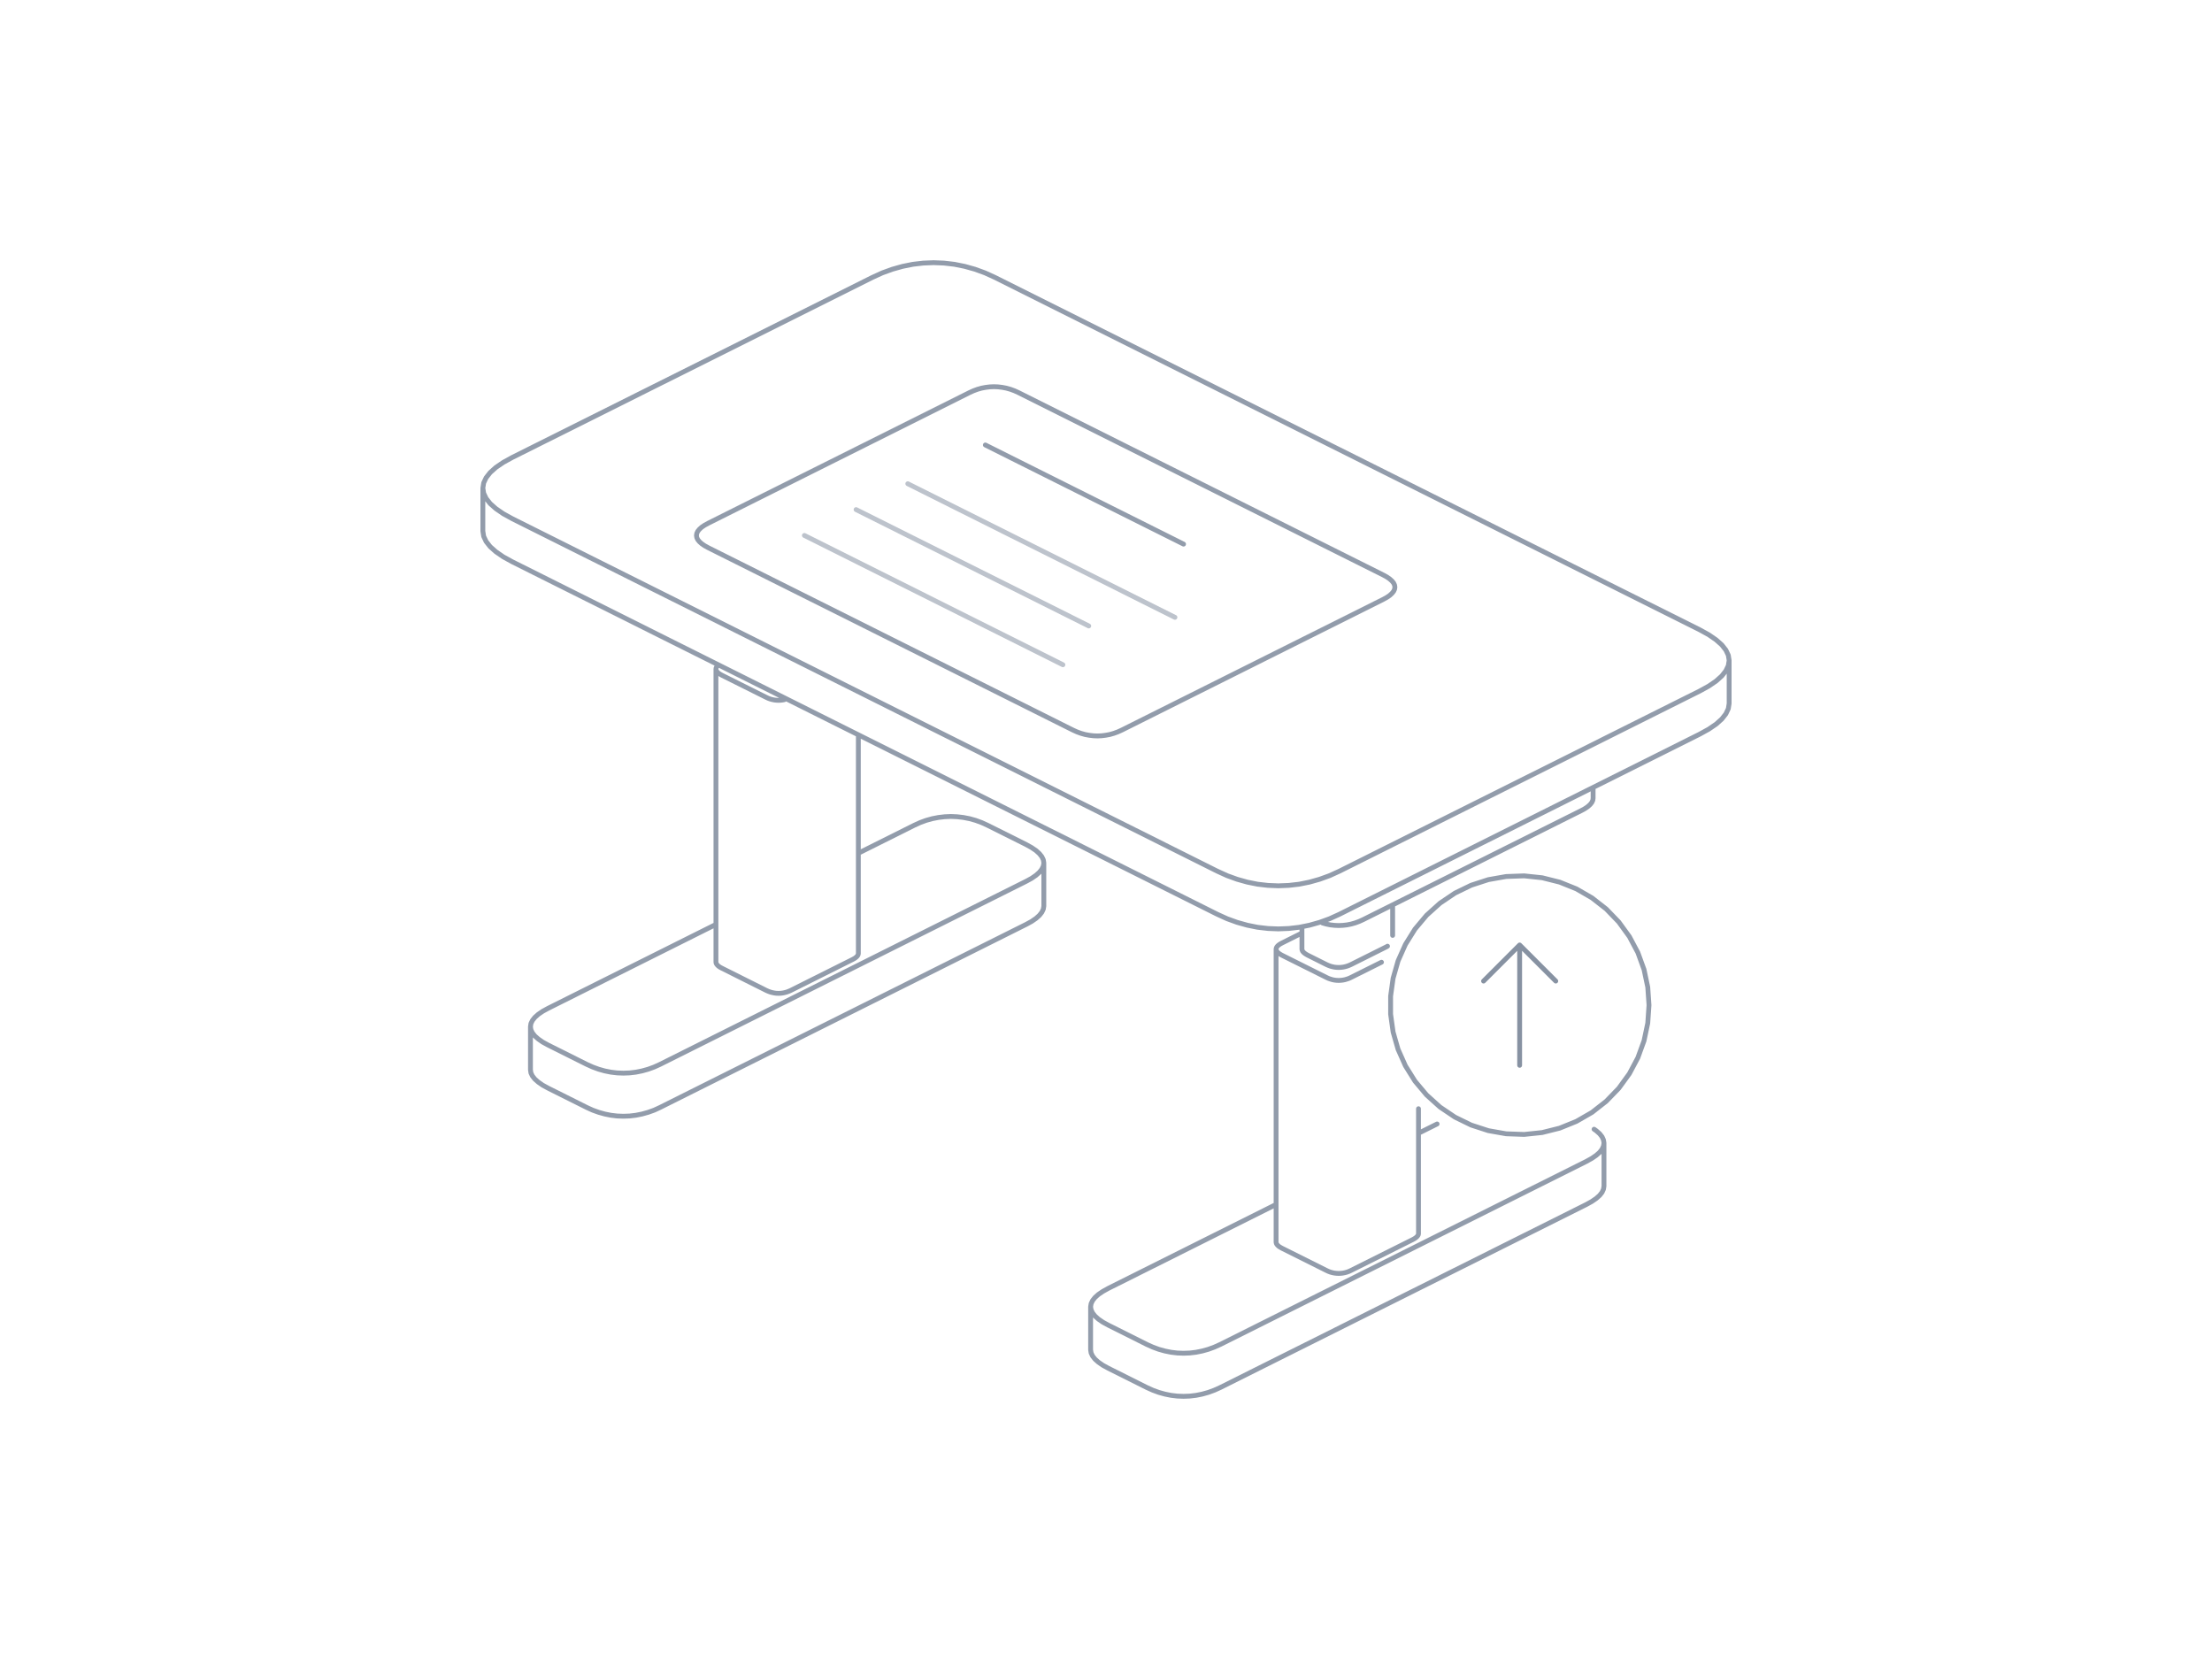
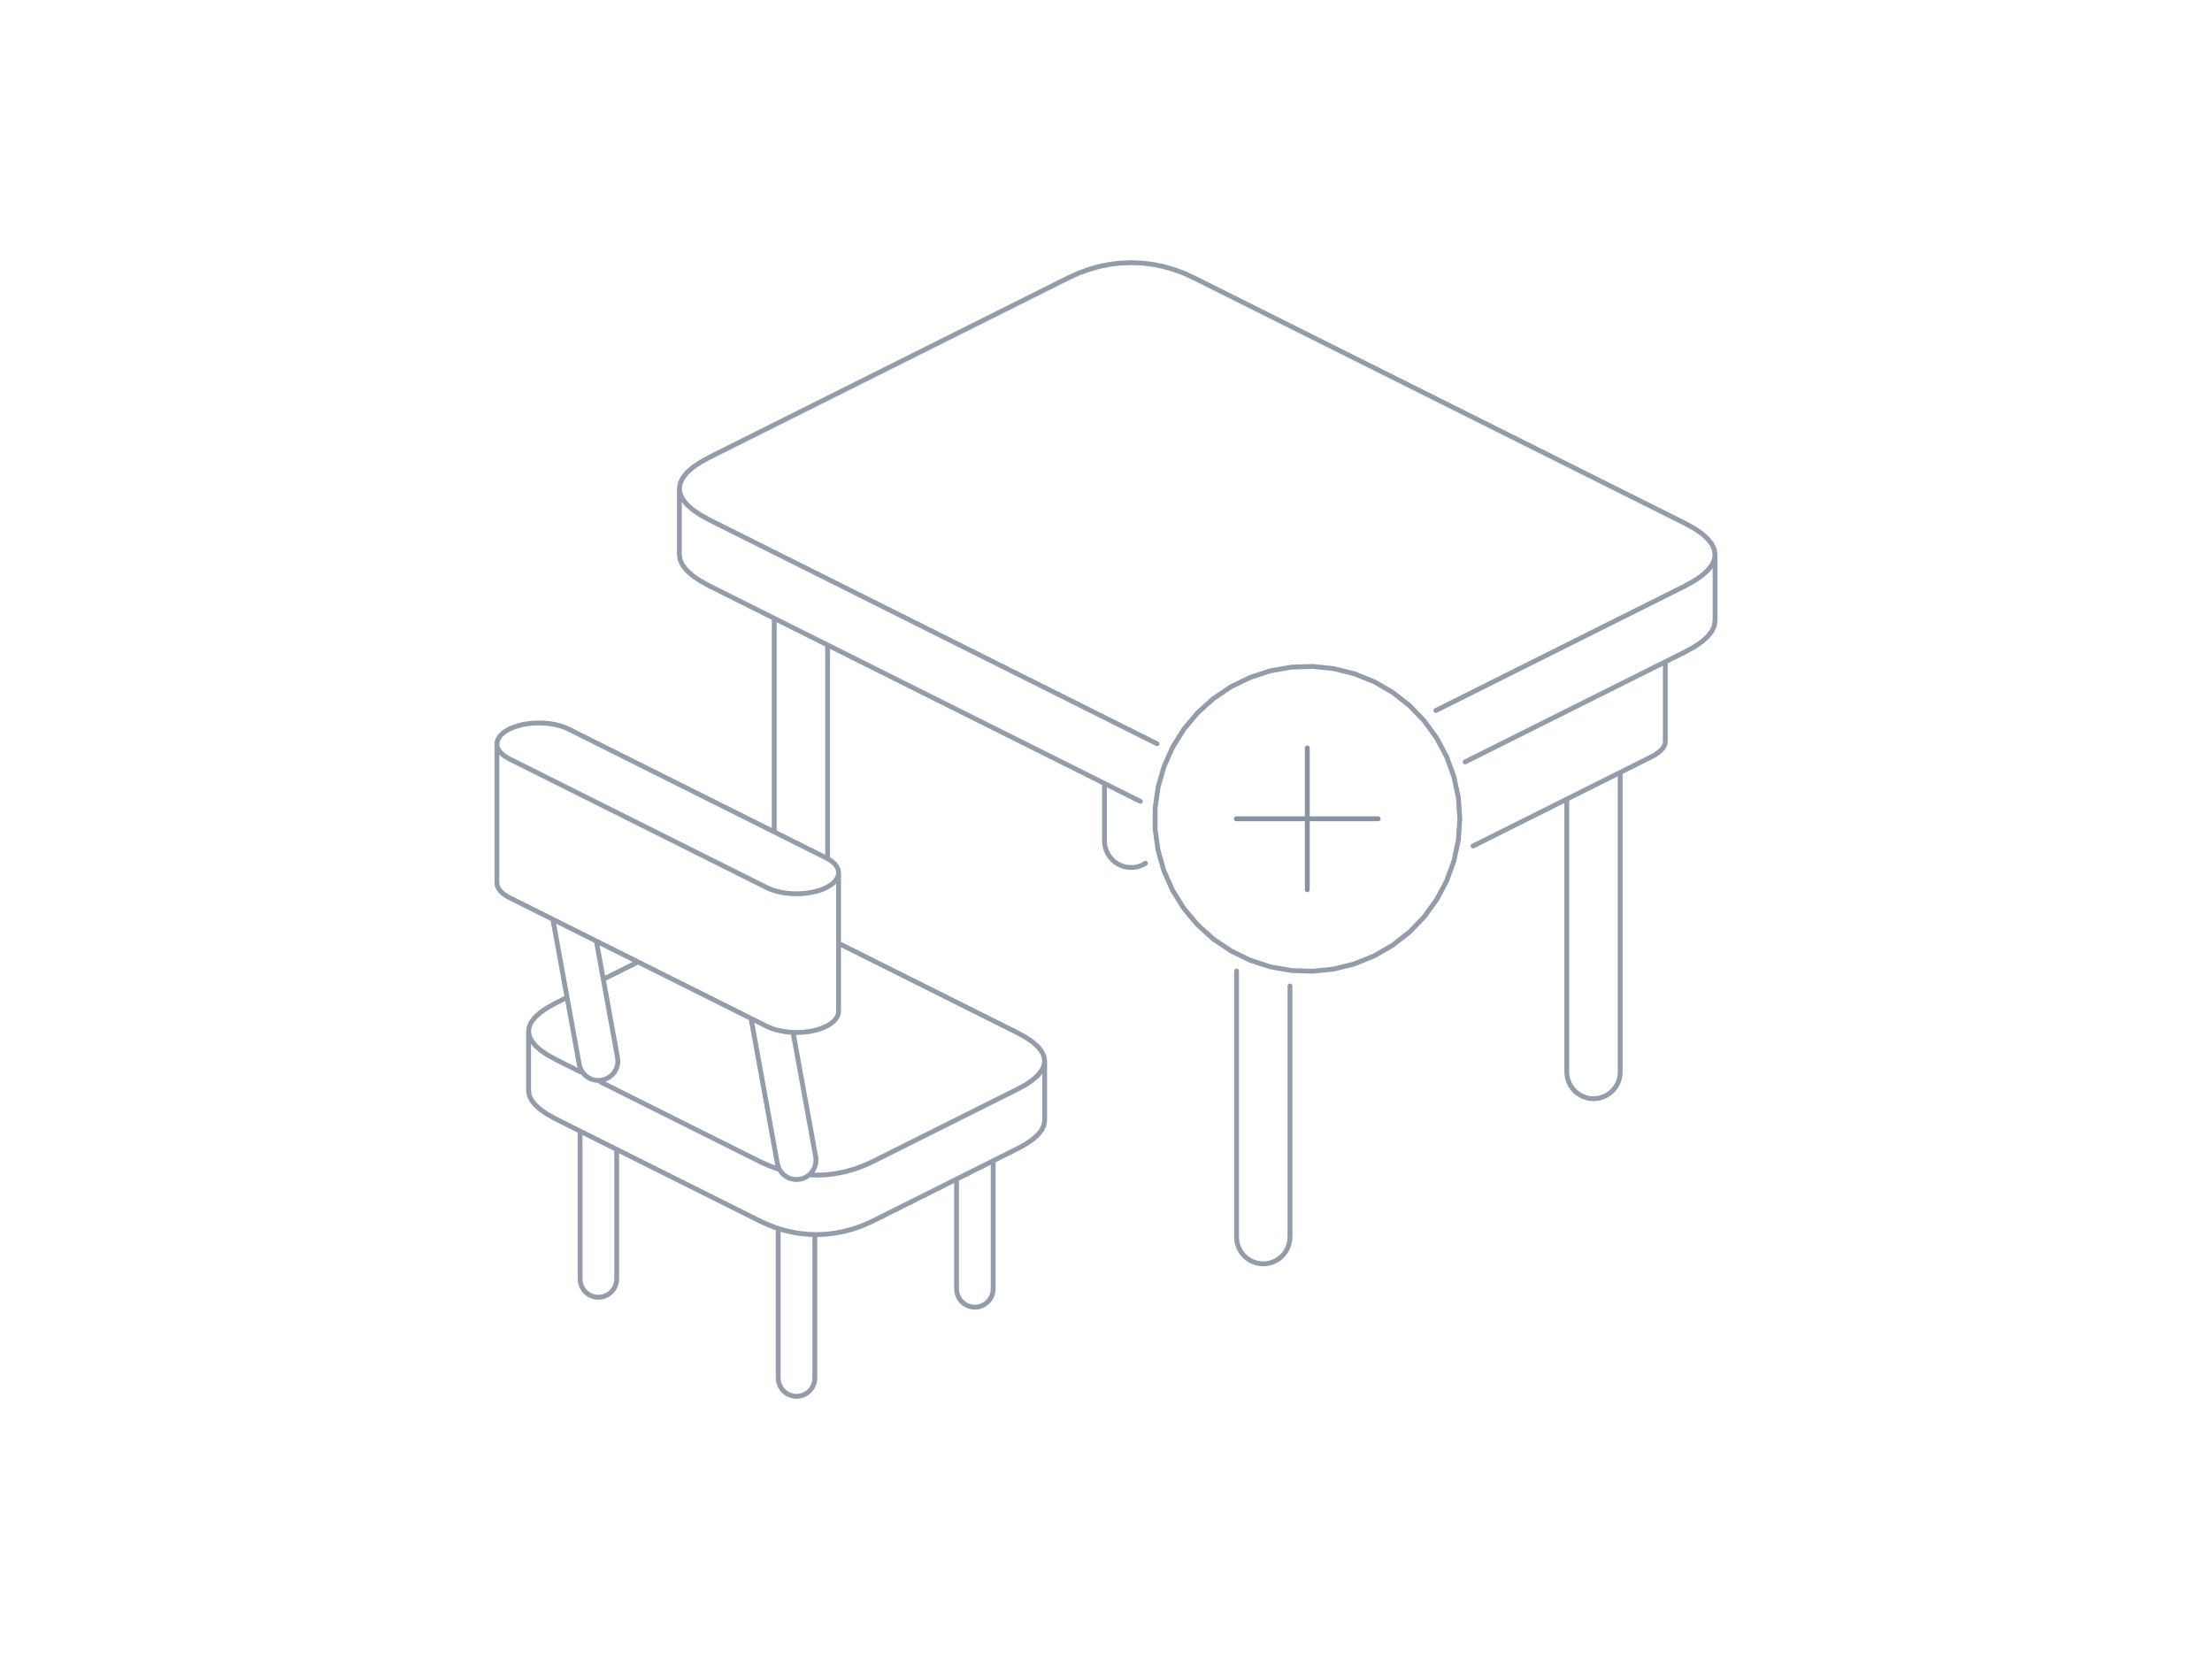
<svg xmlns="http://www.w3.org/2000/svg" viewBox="0 0 480 360" role="img" color="#8792a2" fill="none" stroke="currentColor" stroke-width="1.05" stroke-linecap="round" stroke-linejoin="round">
-   <path vector-effect="non-scaling-stroke" stroke-opacity=".55" d="M196.99,104.97 254.96,133.96 M185.77,110.58 236.26,135.83 M174.55,116.19 230.65,144.25" />
-   <path vector-effect="non-scaling-stroke" stroke-opacity=".9" d="M206.34,177.17 204.99,177.23 203.64,177.39 202.30,177.65 200.97,178.02 199.66,178.50 198.37,179.09 186.61,184.97 M155.01,200.77 118.93,218.81 117.76,219.45 116.81,220.10 116.06,220.77 115.53,221.44 115.21,222.11 115.11,222.79 115.11,232.14 115.21,232.82 115.53,233.49 116.06,234.16 116.81,234.82 117.76,235.48 118.93,236.12 127.31,240.31 128.60,240.90 129.91,241.37 131.23,241.74 132.57,242.01 133.92,242.17 135.28,242.22 136.63,242.17 137.98,242.01 139.32,241.74 140.65,241.37 141.96,240.90 143.24,240.31 222.68,200.59 223.85,199.95 224.81,199.29 225.55,198.63 226.08,197.96 226.40,197.28 226.51,196.61 226.51,187.26 226.40,186.58 226.08,185.91 225.55,185.24 224.81,184.57 223.85,183.92 222.68,183.27 214.31,179.09 213.02,178.50 211.71,178.02 210.38,177.65 209.04,177.39 207.69,177.23 206.34,177.17 M226.51,187.26 226.40,187.93 226.08,188.61 225.55,189.28 224.81,189.94 223.85,190.60 222.68,191.24 143.24,230.96 141.96,231.54 140.65,232.02 139.32,232.39 137.98,232.66 136.63,232.82 135.28,232.87 133.92,232.82 132.57,232.66 131.23,232.39 129.91,232.02 128.60,231.54 127.31,230.96 118.93,226.77 117.76,226.13 116.81,225.47 116.06,224.81 115.53,224.14 115.21,223.47 115.11,222.79 M155.65,144.54 155.50,144.73 155.39,144.96 155.36,145.18 155.36,208.76 155.39,208.99 155.50,209.21 155.68,209.44 155.92,209.66 156.24,209.88 156.63,210.09 166.28,214.92 166.71,215.11 167.15,215.27 167.59,215.39 168.04,215.48 168.49,215.54 168.94,215.55 169.39,215.54 169.84,215.48 170.29,215.39 170.73,215.27 171.16,215.11 171.59,214.92 184.98,208.22 185.37,208.01 185.69,207.79 185.94,207.57 186.12,207.34 186.22,207.12 186.26,206.89 186.26,159.84 M170.22,151.82 169.84,151.90 169.39,151.95 168.94,151.97 168.49,151.95 168.04,151.90 167.59,151.81 167.15,151.69 166.71,151.53 166.28,151.33 156.63,146.51 156.24,146.29 155.92,146.08 155.68,145.85 155.50,145.63 155.39,145.41 155.36,145.18 M311.85,243.90 308.16,245.74 M276.56,261.54 240.49,279.58 239.32,280.23 238.36,280.88 237.62,281.54 237.09,282.21 236.77,282.89 236.66,283.57 236.66,292.92 236.77,293.59 237.09,294.27 237.62,294.94 238.36,295.60 239.32,296.26 240.49,296.90 248.86,301.09 250.15,301.67 251.46,302.15 252.79,302.52 254.13,302.79 255.48,302.95 256.83,303.00 258.18,302.95 259.53,302.79 260.87,302.52 262.20,302.15 263.51,301.67 264.80,301.09 344.24,261.37 345.41,260.72 346.36,260.07 347.11,259.41 347.64,258.74 347.95,258.06 348.06,257.38 348.06,248.03 347.95,247.36 347.64,246.68 347.11,246.01 346.36,245.35 345.91,245.04 M348.06,248.03 347.95,248.71 347.64,249.39 347.11,250.06 346.36,250.72 345.41,251.37 344.24,252.02 264.80,291.74 263.51,292.32 262.20,292.80 260.87,293.17 259.53,293.44 258.18,293.60 256.83,293.65 255.48,293.60 254.13,293.44 252.79,293.17 251.46,292.80 250.15,292.32 248.86,291.74 240.49,287.55 239.32,286.91 238.36,286.25 237.62,285.59 237.09,284.92 236.77,284.24 236.66,283.57 M282.17,202.64 278.19,204.63 277.80,204.84 277.48,205.06 277.23,205.28 277.05,205.51 276.95,205.73 276.91,205.96 276.91,269.54 276.95,269.77 277.05,269.99 277.23,270.21 277.48,270.44 277.80,270.65 278.19,270.87 287.84,275.69 288.27,275.89 288.70,276.05 289.14,276.17 289.59,276.26 290.04,276.31 290.49,276.33 290.94,276.31 291.39,276.26 291.84,276.17 292.28,276.05 292.72,275.89 293.15,275.69 306.54,269.00 306.93,268.78 307.24,268.57 307.49,268.34 307.67,268.12 307.78,267.90 307.81,267.67 307.81,240.59 M299.78,208.80 293.15,212.11 292.72,212.31 292.28,212.46 291.84,212.59 291.39,212.68 290.94,212.73 290.49,212.75 290.04,212.73 289.59,212.68 289.14,212.59 288.70,212.46 288.27,212.31 287.84,212.11 278.19,207.29 277.80,207.07 277.48,206.85 277.23,206.63 277.05,206.41 276.95,206.18 276.91,205.96 M282.52,201.45 282.52,205.96 282.56,206.18 282.66,206.41 282.84,206.63 283.09,206.85 283.41,207.07 283.80,207.29 287.84,209.31 288.27,209.50 288.70,209.66 289.14,209.78 289.59,209.87 290.04,209.92 290.49,209.94 290.94,209.92 291.39,209.87 291.84,209.78 292.28,209.66 292.72,209.50 293.15,209.31 300.93,205.42 301.09,205.32 M302.20,202.98 302.20,196.75 M286.99,200.29 287.80,200.52 288.69,200.70 289.59,200.80 290.49,200.84 291.39,200.80 292.29,200.70 293.19,200.52 294.07,200.27 294.94,199.95 295.80,199.56 343.15,175.89 343.93,175.46 344.57,175.02 345.06,174.58 345.42,174.13 345.63,173.68 345.70,173.23 345.70,171.26 M202.60,57.00 200.34,57.09 198.09,57.35 195.86,57.80 193.65,58.42 191.47,59.21 189.32,60.19 111.15,99.27 109.21,100.34 107.61,101.43 106.37,102.54 105.49,103.66 104.96,104.78 104.78,105.91 104.78,115.26 104.96,116.39 105.49,117.51 106.37,118.63 107.61,119.73 109.21,120.83 111.15,121.90 264.12,198.38 266.27,199.36 268.45,200.15 270.66,200.77 272.90,201.22 275.15,201.48 277.40,201.57 279.66,201.48 281.91,201.22 284.14,200.77 286.35,200.15 288.53,199.36 290.68,198.38 368.85,159.30 370.79,158.23 372.39,157.14 373.63,156.03 374.51,154.91 375.04,153.79 375.22,152.66 375.22,143.31 375.04,142.18 374.51,141.06 373.63,139.94 372.39,138.84 370.79,137.74 368.85,136.67 215.88,60.19 213.73,59.21 211.55,58.42 209.34,57.80 207.10,57.35 204.85,57.09 202.60,57.00 M375.22,143.31 375.04,144.44 374.51,145.56 373.63,146.68 372.39,147.79 370.79,148.88 368.85,149.95 290.68,189.03 288.53,190.01 286.35,190.80 284.14,191.42 281.91,191.87 279.66,192.13 277.40,192.22 275.15,192.13 272.90,191.87 270.66,191.42 268.45,190.80 266.27,190.01 264.12,189.03 111.15,112.55 109.21,111.48 107.61,110.38 106.37,109.28 105.49,108.16 104.96,107.04 104.78,105.91 M232.82,158.42 233.68,158.81 234.55,159.13 235.43,159.38 236.33,159.55 237.23,159.66 238.13,159.70 239.03,159.66 239.93,159.55 240.83,159.38 241.71,159.13 242.58,158.81 243.44,158.42 300.14,130.07 300.92,129.64 301.56,129.21 302.05,128.76 302.41,128.32 302.62,127.87 302.69,127.42 302.62,126.96 302.41,126.51 302.05,126.07 301.56,125.63 300.92,125.19 300.14,124.76 221.00,85.19 220.14,84.80 219.27,84.48 218.38,84.23 217.49,84.06 216.59,83.95 215.69,83.91 214.79,83.95 213.89,84.06 212.99,84.23 212.11,84.48 211.24,84.80 210.38,85.19 153.68,113.54 152.90,113.97 152.26,114.40 151.77,114.85 151.41,115.29 151.20,115.74 151.13,116.19 151.20,116.65 151.41,117.10 151.77,117.54 152.26,117.98 152.90,118.42 153.68,118.85 232.82,158.42 M213.82,96.56 256.83,118.07 M330.74,190.06 326.83,190.20 322.97,190.88 319.25,192.09 315.73,193.80 315.73,193.80 312.48,195.99 309.57,198.61 307.05,201.61 304.98,204.93 303.38,208.51 302.30,212.28 301.76,216.16 301.76,220.07 302.30,223.95 303.38,227.71 304.98,231.29 307.05,234.61 309.57,237.61 312.48,240.23 315.73,242.42 319.25,244.14 322.97,245.35 326.83,246.03 330.74,246.17 334.64,245.76 338.44,244.81 342.07,243.34 345.46,241.39 348.55,238.97 351.27,236.16 353.57,232.99 355.41,229.53 356.75,225.85 357.56,222.02 357.83,218.11 357.83,218.11 357.56,214.21 356.75,210.38 355.41,206.70 353.57,203.24 351.27,200.07 348.55,197.25 345.46,194.84 342.07,192.88 338.44,191.42 334.64,190.47 330.74,190.06 M357.83,218.11 357.56,214.21 356.75,210.38 355.41,206.70 353.57,203.24 351.27,200.07 348.55,197.25 345.46,194.84 342.07,192.88 338.44,191.42 334.64,190.47 330.74,190.06 326.83,190.20 322.97,190.88 319.25,192.09 315.73,193.80 312.48,195.99 309.57,198.61 307.05,201.61 304.98,204.93 303.38,208.51 302.30,212.28 301.76,216.16 301.76,220.07 302.30,223.95 303.38,227.71 304.98,231.29 307.05,234.61 309.57,237.61 312.48,240.23 315.73,242.42 319.25,244.14 322.97,245.35 326.83,246.03 330.74,246.17 334.64,245.76 338.44,244.81 342.07,243.34 345.46,241.39 348.55,238.97 351.27,236.16 353.57,232.99 355.41,229.53 356.75,225.85 357.56,222.02 357.83,218.11" />
-   <path vector-effect="non-scaling-stroke" stroke-opacity="1" d="M329.76,231.17 329.76,205.06 M321.93,212.89 329.76,205.06 337.60,212.89" />
+   <path vector-effect="non-scaling-stroke" stroke-opacity=".9" d="M239.67,170.40 239.67,182.46 239.72,183.22 239.87,183.96 240.11,184.68 240.45,185.36 240.87,185.99 241.37,186.56 241.94,187.06 242.57,187.48 243.25,187.81 243.96,188.06 244.71,188.20 245.46,188.25 246.22,188.20 246.96,188.06 247.68,187.81 248.36,187.48 248.57,187.33 M339.99,173.80 339.99,232.62 340.04,233.38 340.19,234.12 340.44,234.84 340.77,235.52 341.19,236.15 341.69,236.72 342.26,237.22 342.89,237.64 343.57,237.97 344.29,238.22 345.03,238.37 345.79,238.42 346.54,238.37 347.29,238.22 348.00,237.97 348.68,237.64 349.31,237.22 349.88,236.72 350.38,236.15 350.80,235.52 351.14,234.84 351.38,234.12 351.53,233.38 351.58,232.62 351.58,168.01 M168.01,134.57 168.01,180.13 M179.59,185.93 179.59,140.36 M268.33,210.71 268.33,268.45 268.38,269.21 268.53,269.95 268.78,270.67 269.11,271.35 269.53,271.98 270.03,272.55 270.60,273.05 271.23,273.47 271.91,273.80 272.63,274.05 273.37,274.20 274.13,274.25 274.88,274.20 275.63,274.05 276.34,273.80 277.02,273.47 277.65,273.05 278.22,272.55 278.72,271.98 279.14,271.35 279.48,270.67 279.72,269.95 279.87,269.21 279.92,268.45 279.92,213.97 M319.65,183.59 358.11,164.35 359.11,163.81 359.92,163.25 360.55,162.68 361.01,162.11 361.28,161.54 361.37,160.96 361.37,144.01 M245.46,57.00 243.16,57.09 240.86,57.36 238.58,57.81 236.32,58.45 234.09,59.26 231.89,60.26 153.93,99.24 151.94,100.34 150.31,101.45 149.04,102.58 148.14,103.72 147.60,104.87 147.42,106.02 147.42,120.36 147.60,121.51 148.14,122.66 149.04,123.80 150.31,124.93 151.94,126.04 153.93,127.14 247.45,173.90 M317.93,165.34 365.66,141.47 367.65,140.38 369.28,139.26 370.54,138.13 371.45,136.99 371.99,135.84 372.17,134.69 372.17,120.36 371.99,119.20 371.45,118.05 370.54,116.91 369.28,115.78 367.65,114.67 365.66,113.57 259.03,60.26 256.84,59.26 254.61,58.45 252.35,57.81 250.07,57.36 247.77,57.09 245.46,57.00 M372.17,120.36 371.99,121.51 371.45,122.66 370.54,123.80 369.28,124.93 367.65,126.04 365.66,127.14 311.58,154.18 M251.08,161.39 153.93,112.81 151.94,111.71 150.31,110.60 149.04,109.47 148.14,108.32 147.60,107.18 147.42,106.02 M207.57,256.26 207.57,279.68 207.61,280.20 207.71,280.71 207.87,281.20 208.10,281.67 208.39,282.10 208.73,282.49 209.13,282.83 209.56,283.12 210.02,283.35 210.52,283.52 211.02,283.62 211.54,283.65 212.06,283.62 212.57,283.52 213.06,283.35 213.53,283.12 213.96,282.83 214.35,282.49 214.69,282.10 214.98,281.67 215.21,281.20 215.38,280.71 215.48,280.20 215.52,279.68 215.52,252.29 M125.88,245.84 125.88,277.53 125.91,278.05 126.01,278.56 126.18,279.05 126.41,279.52 126.70,279.95 127.04,280.34 127.43,280.68 127.86,280.97 128.33,281.20 128.82,281.37 129.33,281.47 129.85,281.50 130.37,281.47 130.88,281.37 131.37,281.20 131.84,280.97 132.27,280.68 132.66,280.34 133.00,279.95 133.29,279.52 133.52,279.05 133.69,278.56 133.79,278.05 133.82,277.53 133.82,249.81 M168.87,266.96 168.87,299.03 168.91,299.55 169.01,300.06 169.18,300.55 169.41,301.01 169.70,301.45 170.04,301.84 170.43,302.18 170.86,302.47 171.33,302.70 171.82,302.86 172.33,302.97 172.85,303.00 173.37,302.97 173.87,302.86 174.37,302.70 174.83,302.47 175.26,302.18 175.66,301.84 176.00,301.45 176.29,301.01 176.52,300.55 176.68,300.06 176.78,299.55 176.82,299.03 176.82,268.24 M138.06,208.93 131.24,212.34 M122.73,216.60 120.56,217.68 118.77,218.67 117.31,219.67 116.17,220.69 115.35,221.71 114.86,222.75 114.70,223.78 114.70,236.68 114.86,237.72 115.35,238.76 116.17,239.78 117.31,240.80 118.77,241.80 120.56,242.79 164.94,264.98 166.91,265.87 168.92,266.60 170.95,267.17 173.00,267.58 175.07,267.82 177.15,267.91 179.22,267.82 181.29,267.58 183.34,267.17 185.38,266.60 187.38,265.87 189.36,264.98 220.83,249.24 222.62,248.25 224.09,247.25 225.23,246.23 226.04,245.20 226.53,244.17 226.69,243.13 226.69,230.23 226.53,229.20 226.04,228.16 225.23,227.14 224.09,226.12 222.62,225.12 220.83,224.13 182.32,204.87 M226.69,230.23 226.53,231.27 226.04,232.31 225.23,233.33 224.09,234.35 222.62,235.35 220.83,236.34 189.36,252.08 187.38,252.97 185.38,253.70 183.34,254.27 181.29,254.68 179.22,254.93 177.15,255.01 176.07,254.96 M168.69,253.62 166.91,252.97 164.94,252.08 130.32,234.77 M125.93,232.58 120.56,229.89 118.77,228.90 117.31,227.90 116.17,226.88 115.35,225.86 114.86,224.82 114.70,223.78 M120.05,199.93 125.70,230.99 125.83,231.52 126.04,232.04 126.30,232.52 126.63,232.96 127.02,233.36 127.45,233.70 127.92,233.99 128.43,234.21 128.96,234.36 129.51,234.44 130.06,234.45 130.61,234.39 131.14,234.25 131.65,234.05 132.14,233.78 132.58,233.45 132.98,233.07 133.32,232.64 133.60,232.16 133.82,231.66 133.98,231.13 134.06,230.58 134.07,230.03 134.00,229.48 129.49,204.65 M163.05,221.43 168.69,252.49 168.83,253.02 169.03,253.54 169.30,254.02 169.63,254.46 170.01,254.86 170.44,255.20 170.92,255.49 171.42,255.71 171.96,255.86 172.50,255.94 173.05,255.95 173.60,255.88 174.14,255.75 174.65,255.55 175.13,255.28 175.58,254.95 175.97,254.57 176.32,254.13 176.60,253.66 176.82,253.15 176.97,252.62 177.05,252.08 177.06,251.53 177.00,250.98 172.16,224.38 M116.95,156.88 115.76,156.92 114.59,157.03 113.46,157.22 112.40,157.49 111.40,157.82 110.51,158.21 110.50,158.22 109.71,158.67 109.05,159.16 108.52,159.70 108.14,160.26 107.90,160.85 107.83,161.44 107.83,191.54 107.90,192.13 108.14,192.72 108.52,193.28 109.05,193.82 109.71,194.31 110.50,194.76 166.40,222.71 167.30,223.11 168.29,223.44 169.36,223.70 170.49,223.89 171.66,224.01 172.85,224.05 174.04,224.01 175.20,223.89 176.33,223.70 177.40,223.44 178.39,223.11 179.29,222.71 179.30,222.71 180.09,222.26 180.75,221.76 181.28,221.23 181.66,220.66 181.89,220.08 181.97,219.49 181.97,189.39 181.89,188.79 181.66,188.21 181.28,187.64 180.75,187.11 180.09,186.61 179.30,186.17 123.39,158.21 122.50,157.82 121.51,157.49 120.44,157.22 119.31,157.03 118.14,156.92 116.95,156.88 M181.97,189.39 181.89,189.98 181.66,190.57 181.28,191.13 180.75,191.67 180.09,192.16 179.30,192.61 179.29,192.62 178.39,193.01 177.40,193.34 176.33,193.60 175.20,193.80 174.04,193.91 172.85,193.95 171.66,193.91 170.49,193.80 169.36,193.60 168.29,193.34 167.30,193.01 166.40,192.62 110.50,164.66 109.71,164.21 109.05,163.72 108.52,163.18 108.14,162.62 107.90,162.04 107.83,161.44 M284.84,144.61 280.22,144.77 275.67,145.57 271.28,147.00 267.13,149.02 263.30,151.60 259.87,154.69 256.90,158.23 254.46,162.14 252.58,166.36 251.31,170.80 250.66,175.37 250.66,179.99 251.31,184.57 252.58,189.00 254.46,193.22 256.90,197.14 259.87,200.68 263.30,203.77 267.13,206.35 271.28,208.37 275.67,209.80 280.22,210.60 284.84,210.76 289.43,210.28 293.91,209.16 298.19,207.43 302.19,205.12 305.83,202.28 309.04,198.96 311.75,195.22 313.92,191.15 315.50,186.81 316.46,182.29 316.78,177.68 316.78,177.68 316.46,173.08 315.50,168.56 313.92,164.22 311.75,160.14 309.04,156.41 305.83,153.09 302.19,150.24 298.19,147.93 293.91,146.21 289.43,145.09 284.84,144.61 M316.78,177.68 316.46,173.08 315.50,168.56 313.92,164.22 311.75,160.14 309.04,156.41 305.83,153.09 302.19,150.24 298.19,147.93 293.91,146.21 289.43,145.09 284.84,144.61 280.22,144.77 275.67,145.57 271.28,147.00 267.13,149.02 263.30,151.60 259.87,154.69 256.90,158.23 254.46,162.14 252.58,166.36 251.31,170.80 250.66,175.37 250.66,179.99 251.31,184.57 252.58,189.00 254.46,193.22 256.90,197.14 259.87,200.68 263.30,203.77 267.13,206.35 271.28,208.37 275.67,209.80 280.22,210.60 284.84,210.76 289.43,210.28 293.91,209.16 298.19,207.43 302.19,205.12 305.83,202.28 309.04,198.96 311.75,195.22 313.92,191.15 315.50,186.81 316.46,182.29 316.78,177.68" />
+   <path vector-effect="non-scaling-stroke" stroke-opacity="1" d="M268.29,177.68 299.07,177.68 M283.68,193.07 283.68,162.29" />
</svg>
